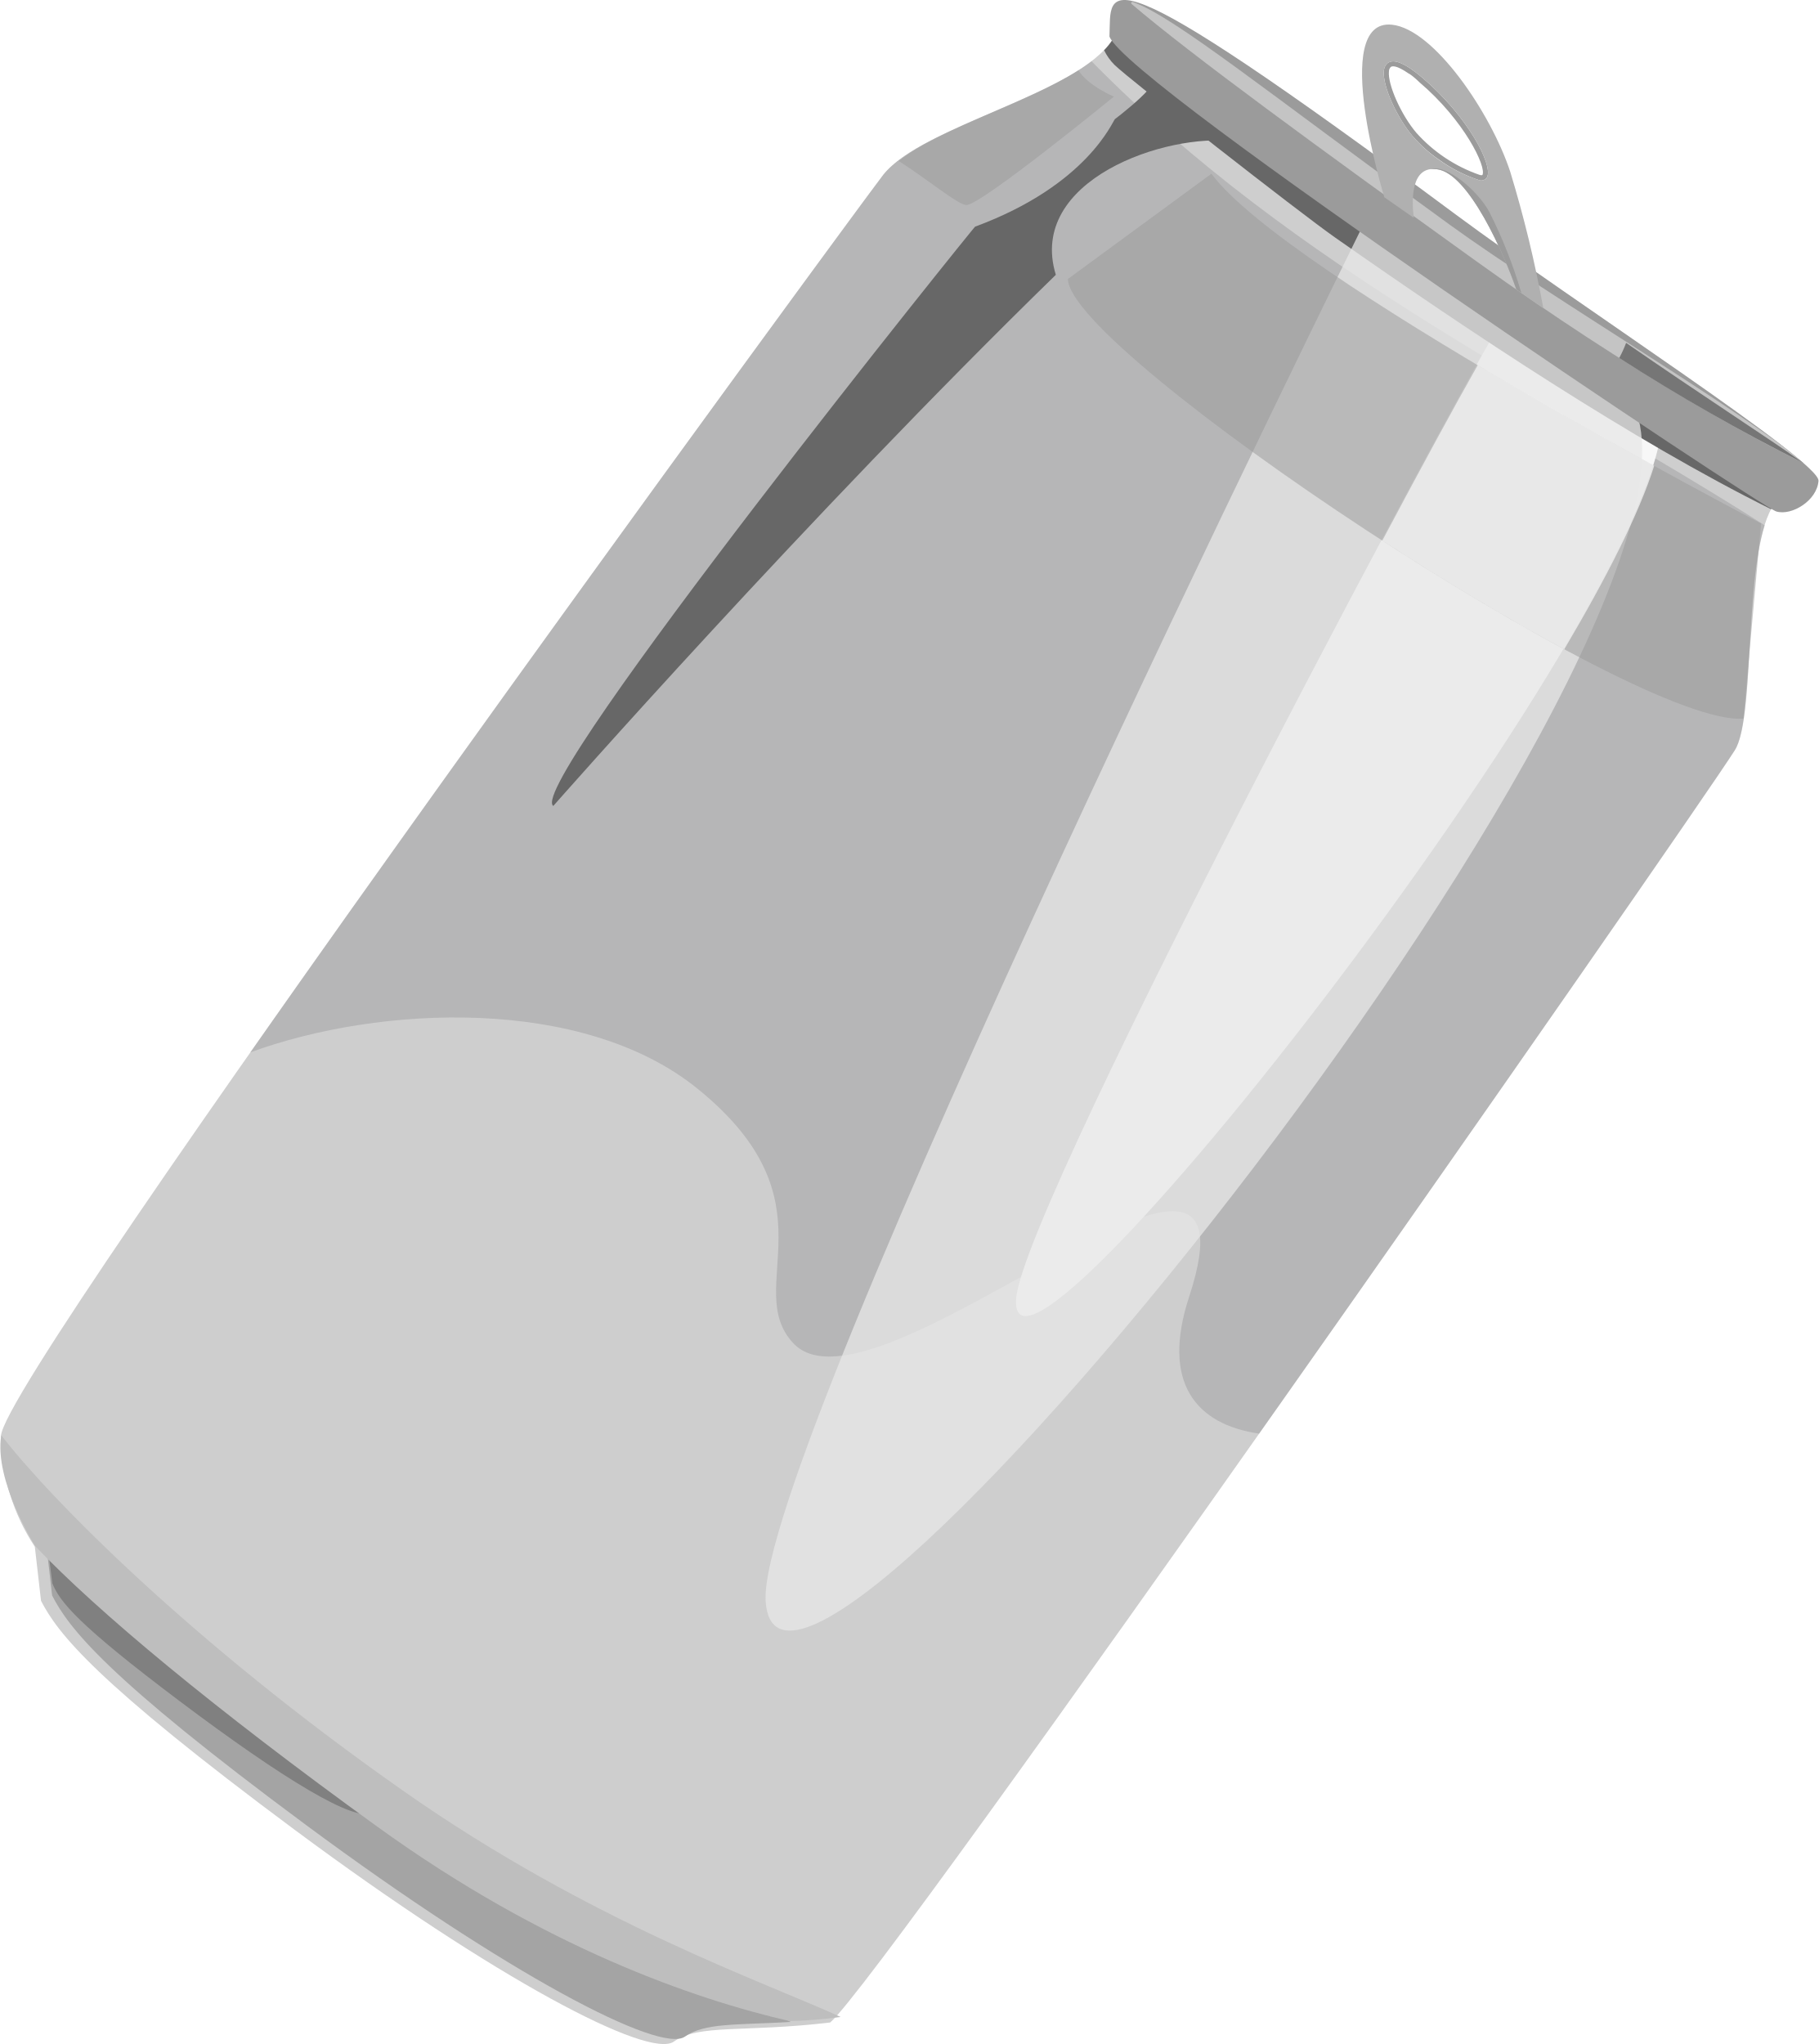
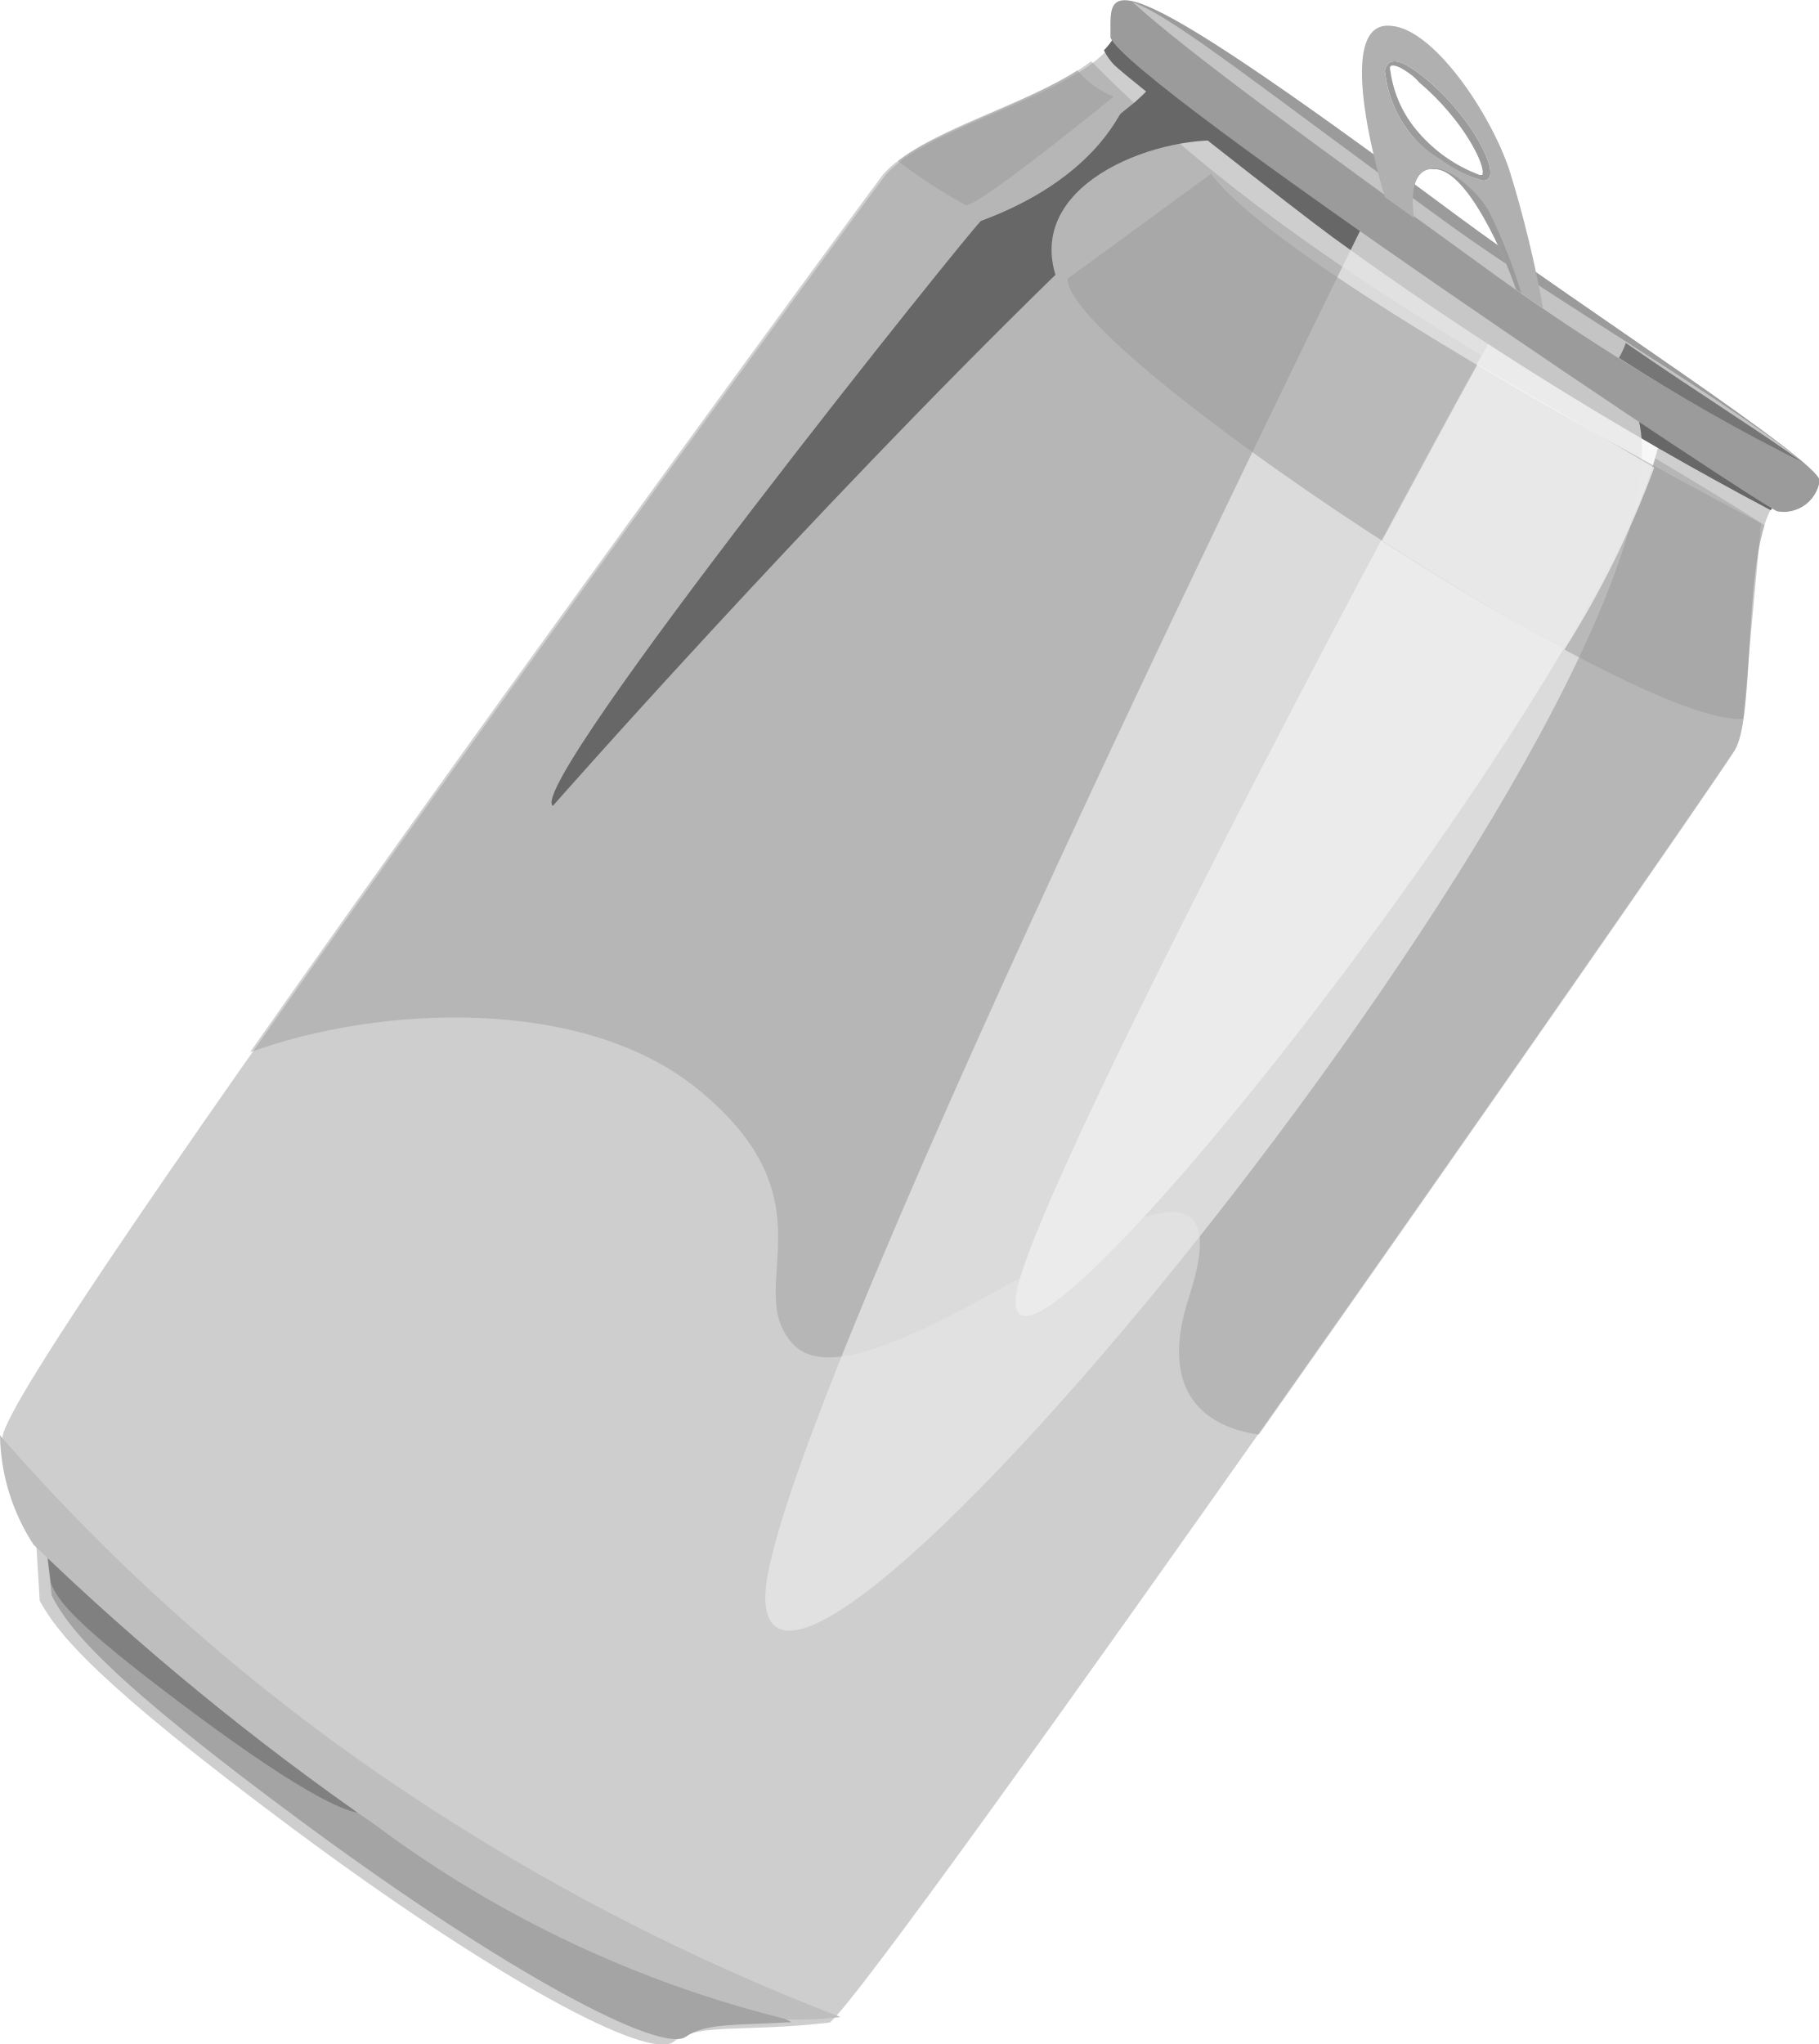
- <svg xmlns="http://www.w3.org/2000/svg" viewBox="0 0 240.75 270.58">
+ <svg xmlns="http://www.w3.org/2000/svg" viewBox="0 0 49.89 56.08">
  <defs>
    <style>.cls-1{fill:#b9b9b9;}.cls-2{fill:#cecece;}.cls-3{fill:#9c9c9e;fill-opacity:0.47;}.cls-14,.cls-4{fill:#f7f7f7;}.cls-5{fill:#a4a4a4;}.cls-6{fill:gray;}.cls-7{fill:#676767;}.cls-8{fill:#e6e6e6;fill-opacity:0.75;}.cls-13,.cls-9{fill:#9b9b9b;}.cls-10{fill:#c4c4c4;}.cls-11{fill:#bebebe;}.cls-12{fill:#b0b0b0;}.cls-13{fill-opacity:0.53;}.cls-14{fill-opacity:0.72;}.cls-15{fill:#767676;}</style>
  </defs>
  <g id="Layer_2" data-name="Layer 2">
-     <g id="Plastic_Mixed" data-name="Plastic/Mixed">
-       <g id="can">
-         <path class="cls-1" d="M170.89,123.56c-1.15,1.91-73.58,119.33-72.26,124.76,0,0,8.9-9.71,9.4-7.85s-12.54,15.88-4.13,22.07S227.88,102.88,229.53,97,223.14,36.85,170.89,123.56Z" />
-         <path class="cls-2" d="M235,66.56c-4.44,6-2.44,28.21-5.35,32.76C223.37,109.18,117,261.76,109.91,267.73c-11.38,1.36-17.4.17-20.7,2.53s-23.58-8.27-50.15-28S7.65,216.21,5.43,211.91l-.82-7.16A27,27,0,0,1,.13,190.09C.31,182,113.72,27.25,116.92,23.16c5.14-6.55,25.88-10.7,30.41-18Z" />
-         <path id="shadow" class="cls-3" d="M229.68,99.32c2.54-4,1.34-21.46,3.95-29.78-28.36-18.07-61.9-33.74-89.12-61.43-7.29,5.57-23.18,9.43-27.59,15.05-2.06,2.64-50,67.94-83.78,116.15,17.24-6.31,44.12-7.43,59.22,4.82,18.53,15,5.81,26.28,12.64,33.66,10.85,11.71,63.28-39.16,52.43-6.13-3.74,11.39.92,16.91,9.26,18.12C196.06,148.15,226.4,104.45,229.68,99.32Z" />
-         <path class="cls-4" d="M199.53,41.48c-.72-.68-63.84,117.08-65,130.36-1.81,20.88,93.51-101.9,85-119.39C216.89,50.62,205.89,47.43,199.53,41.48Z" />
-         <path class="cls-5" d="M69.51,250.52C46.89,240,12.8,208.73,4.08,200.55a24.5,24.5,0,0,0,2,3.5l.82,7.16c2.21,4.3,7.06,10.71,33.63,30.39s46.85,30.32,50.15,28c2.57-1.84,6.82-1.52,14-1.94C98.62,264.51,86.83,258.54,69.51,250.52Z" />
-         <path class="cls-6" d="M38.77,229.74c-11.91-4.87-28.86-21.56-33.18-25.93a11.88,11.88,0,0,0,.86,2l.48,3.79c1,2.45,3.34,5.42,16.85,15.59s23.52,16.32,25.51,14.69C50.84,238.58,47.88,233.46,38.77,229.74Z" />
-         <path class="cls-7" d="M153.36,10.31l-.12.16-.4.51-.09.1c-.17.2-.34.4-.53.6l-.13.14c-.15.16-.31.33-.48.49l-.13.14-.63.61-.08.07-.61.55-.15.13c-.47.41-1,.83-1.49,1.24l-.12.1-.79.61h0C147.31,16,144,24.5,129.1,30c.57-.88-59.69,74-55.85,76.69,0,0,33.74-38.36,66.53-70.31-3.84-12.56,14.7-18.85,23.6-17.65,4.81.66-9.6-9-9.6-9Q153.59,10,153.36,10.31Z" />
-         <path class="cls-7" d="M234.48,67.41a3,3,0,0,1,.55-.85L147.33,5.2a8.48,8.48,0,0,1-1.16,1.45,7.14,7.14,0,0,0,1.38,1.94c1.95,1.91,24.37,19.46,29.17,22.83C194.67,44,216.16,58.33,234.48,67.41Z" />
-         <path class="cls-8" d="M180.24,30.23s-80.05,162-78.88,181.71c1.86,31,132.63-131.24,114.28-159.5Z" />
-         <path class="cls-9" d="M192.7,28.38c15.9,11.8,48.24,32.66,48.05,35.27s-3.53,4.66-5.58,4.06S149.11,11.06,146.88,4.83C147.17-1.55,144.29-7.55,192.7,28.38Z" />
-         <path class="cls-10" d="M192,29.8C167.57,12.06,155.47,2.21,150,.27a.16.16,0,0,0-.16.28c7.85,6.7,24.5,18.85,45.72,34.11,20.9,15,36.33,23.26,43.16,26.61C231.5,54.85,205.61,39.65,192,29.8Z" />
-         <path class="cls-11" d="M111.29,267c-9.89-4.55-33.08-12.49-58-30-28-19.63-46.78-38.76-53.12-47-1,6,4.48,14.66,4.48,14.66,8.26,8.67,23.63,21.48,45.29,37.14,22.2,16.05,42.07,22.86,54.56,25.74C106.49,267.51,108.75,267.34,111.29,267Z" />
-         <path class="cls-9" d="M190.5,21.13A18.26,18.26,0,0,1,187,18c-1.93-2.27-4-6.53-3.79-8.64a1.44,1.44,0,0,1,.49-1c.82-.64,2.35,0,4.69,2,5.86,5,9.32,11.49,8.48,13.09a.89.89,0,0,1-1.13.37A19.6,19.6,0,0,1,190.5,21.13Zm-4-11.39c-1.69-1.18-2.24-1-2.39-.86a.84.84,0,0,0-.23.57c-.18,1.74,1.62,5.77,3.63,8.13a20,20,0,0,0,8.4,5.58c.28.08.33,0,.35,0,.56-1.07-2.42-7.23-8.32-12.25C187.42,10.4,186.94,10,186.53,9.74Z" />
-         <path class="cls-12" d="M190.19,22.39c4.25.46,9,11.41,10.54,15.91l3.59,2.51a160.13,160.13,0,0,0-4.38-18.07C197.4,15,189.86,3.84,184.27,3.27c-8.26-.84-1,22.84-1,22.84l3.89,2.72C186.87,26.23,186.84,22,190.19,22.39ZM187,18c-1.93-2.27-4-6.53-3.79-8.64a1.44,1.44,0,0,1,.49-1c.82-.64,2.35,0,4.69,2,5.86,5,9.32,11.49,8.48,13.09a.89.89,0,0,1-1.13.37,19.6,19.6,0,0,1-5.26-2.68A18.26,18.26,0,0,1,187,18Z" />
-         <path class="cls-13" d="M160.38,23l-19,13.93c.16,9.71,75.13,59.42,89.44,58.19l2.33-25.82S170.35,36.51,160.38,23Z" />
-         <path class="cls-14" d="M183,71.57c8.2,5.31,16.58,10.34,24.09,14.38C212.71,76.44,217,68,219,61.66c-6.7-3.69-15-8.38-23.36-13.33C192.6,53.7,188.14,61.89,183,71.57Z" />
-         <path class="cls-15" d="M215.28,45.39a16,16,0,0,1-.91,2,263.92,263.92,0,0,0,24.38,13.9C234.23,58.07,225.12,52.21,215.28,45.39Z" />
-         <path class="cls-13" d="M147.47,12.79s-3.31-1.35-4.7-3.47c-6.93,4.43-18.33,7.63-23.77,12,3.91,2.51,7.7,5.69,8.9,5.82C129.64,27.35,147.47,12.79,147.47,12.79Z" />
-         <path class="cls-9" d="M197.21,28.14c-1.44-2.79-5.76-6.52-7.85-5.74l0,0a3.37,3.37,0,0,1,.85,0c4.25.46,9,11.41,10.54,15.91l.66.46A62.85,62.85,0,0,0,197.21,28.14Z" />
+     <g id="Layer_2-2" data-name="Layer 2">
+       <g id="Layer_2-3" data-name="Layer 2">
+         <g id="Plastic_Mixed" data-name="Plastic Mixed">
+           <g id="can">
+             <path class="cls-1" d="M35.41,25.61c-.24.4-15.25,24.73-15,25.86,0,0,1.85-2,1.95-1.63s-2.6,3.29-.85,4.58,25.69-33.1,26-34.31S46.24,7.64,35.41,25.61Z" />
+             <path class="cls-2" d="M48.7,13.8c-.92,1.24-.51,5.84-1.11,6.79-1.3,2-23.35,33.67-24.82,34.9-2.36.28-3.61,0-4.29.53S13.59,54.3,8.09,50.21s-6.51-5.4-7-6.29L1,42.44a5.58,5.58,0,0,1-.93-3c0-1.68,23.54-33.75,24.2-34.6,1.07-1.36,5.37-2.22,6.31-3.73Z" />
+             <path id="shadow" class="cls-3" d="M47.6,20.59c.52-.83.27-4.45.82-6.18-5.88-3.74-12.83-7-18.48-12.73-1.51,1.16-4.8,2-5.72,3.12-.42.55-10.36,14.08-17.36,24.07,3.57-1.3,9.14-1.54,12.27,1,3.84,3.11,1.21,5.45,2.62,7,2.25,2.43,13.12-8.12,10.87-1.27-.77,2.36.19,3.51,1.92,3.76C40.63,30.71,46.92,21.65,47.6,20.59Z" />
+             <path class="cls-4" d="M41.35,8.6c-.15-.14-13.24,24.26-13.48,27C27.5,40,47.26,14.5,45.49,10.87,45,10.49,42.67,9.83,41.35,8.6Z" />
+             <path class="cls-5" d="M14.4,51.93C9.71,49.75,2.64,43.26.84,41.57a4.3,4.3,0,0,0,.41.72l.17,1.49c.46.89,1.46,2.22,7,6.3s9.71,6.28,10.4,5.8c.53-.38,1.41-.31,2.9-.4C20.43,54.83,18,53.59,14.4,51.93Z" />
+             <path class="cls-6" d="M8,47.62c-2.47-1-6-4.47-6.88-5.38a2,2,0,0,0,.18.42l.1.78c.2.51.69,1.13,3.49,3.24s4.87,3.38,5.29,3S9.91,48.39,8,47.62Z" />
+             <path class="cls-7" d="M31.78,2.14l0,0-.08.11,0,0-.11.12,0,0-.1.1,0,0-.13.13h0l-.13.12,0,0c-.09.09-.2.17-.31.26l0,0-.16.13h0c-.07,0-.75,1.81-3.84,2.95C26.87,6,14.38,21.56,15.17,22.11c0,0,7-7.95,13.79-14.57-.79-2.6,3-3.91,4.89-3.66,1,.14-2-1.86-2-1.86Z" />
+             <path class="cls-7" d="M48.59,14a.66.66,0,0,1,.12-.17L30.53,1.08a1.76,1.76,0,0,1-.24.3,1.6,1.6,0,0,0,.28.4c.41.4,5,4,6,4.73A100.29,100.29,0,0,0,48.59,14Z" />
+             <path class="cls-8" d="M37.35,6.27S20.76,39.84,21,43.93c.38,6.42,27.49-27.2,23.69-33.06Z" />
+             <path class="cls-9" d="M39.93,5.88c3.3,2.45,10,6.77,10,7.31a1,1,0,0,1-1.16.84c-.42-.12-17.83-11.74-18.3-13C30.49-.32,29.9-1.57,39.93,5.88Z" />
+             <path class="cls-10" d="M39.79,6.18C34.72,2.5,32.21.46,31.08.06c0,0,0,0,0,0a0,0,0,0,0,0,0h0C32.67,1.5,36.13,4,40.52,7.18a65,65,0,0,0,8.95,5.52C48,11.37,42.61,8.22,39.79,6.18Z" />
+             <path class="cls-11" d="M23.06,55.34a60.69,60.69,0,0,1-12-6.22A55.83,55.83,0,0,1,0,39.38a5.66,5.66,0,0,0,.92,3,74.74,74.74,0,0,0,9.39,7.7,31.42,31.42,0,0,0,11.31,5.33A11,11,0,0,0,23.06,55.34Z" />
+             <path class="cls-9" d="M39.48,4.38a3.47,3.47,0,0,1-.73-.65A3.32,3.32,0,0,1,38,1.94a.36.36,0,0,1,.11-.21c.17-.13.48,0,1,.42,1.21,1,1.93,2.38,1.76,2.71a.19.19,0,0,1-.24.08A4,4,0,0,1,39.48,4.38ZM38.65,2c-.35-.25-.47-.21-.5-.18a.17.17,0,0,0,0,.12,3.2,3.2,0,0,0,.76,1.68A4.11,4.11,0,0,0,40.6,4.8s.07,0,.07,0c.12-.22-.5-1.5-1.73-2.54A1.47,1.47,0,0,0,38.65,2Z" />
+             <path class="cls-12" d="M39.41,4.64c.88.1,1.87,2.37,2.19,3.3l.74.52a32,32,0,0,0-.91-3.75c-.52-1.6-2.09-3.91-3.25-4C36.47.5,38,5.41,38,5.41l.8.57C38.72,5.44,38.72,4.56,39.41,4.64Zm-.66-.91A3.32,3.32,0,0,1,38,1.94a.36.36,0,0,1,.11-.21c.17-.13.48,0,1,.42,1.21,1,1.93,2.38,1.76,2.71a.19.19,0,0,1-.24.08,4,4,0,0,1-1.09-.56A3.42,3.42,0,0,1,38.75,3.73Z" />
+             <path class="cls-13" d="M33.23,4.77,29.29,7.65c0,2,15.58,12.32,18.54,12.07l.49-5.36S35.3,7.57,33.23,4.77Z" />
+             <path class="cls-14" d="M37.92,14.83c1.7,1.1,3.44,2.15,5,3a26.42,26.42,0,0,0,2.47-5C44,12,42.27,11,40.54,10,39.91,11.13,39,12.83,37.92,14.83Z" />
+             <path class="cls-15" d="M44.61,9.41a2.17,2.17,0,0,1-.19.41,54.92,54.92,0,0,0,5.06,2.88C48.54,12,46.65,10.82,44.61,9.41Z" />
+             <path class="cls-13" d="M30.56,2.65a2.49,2.49,0,0,1-1-.72c-1.43.92-3.8,1.58-4.92,2.49A14.91,14.91,0,0,0,26.5,5.63C26.86,5.67,30.56,2.65,30.56,2.65Z" />
+             <path class="cls-9" d="M40.87,5.83c-.3-.58-1.2-1.35-1.63-1.19h.18c.88.1,1.86,2.37,2.18,3.3l.14.1A14.49,14.49,0,0,0,40.87,5.83Z" />
+           </g>
+         </g>
      </g>
    </g>
  </g>
</svg>
